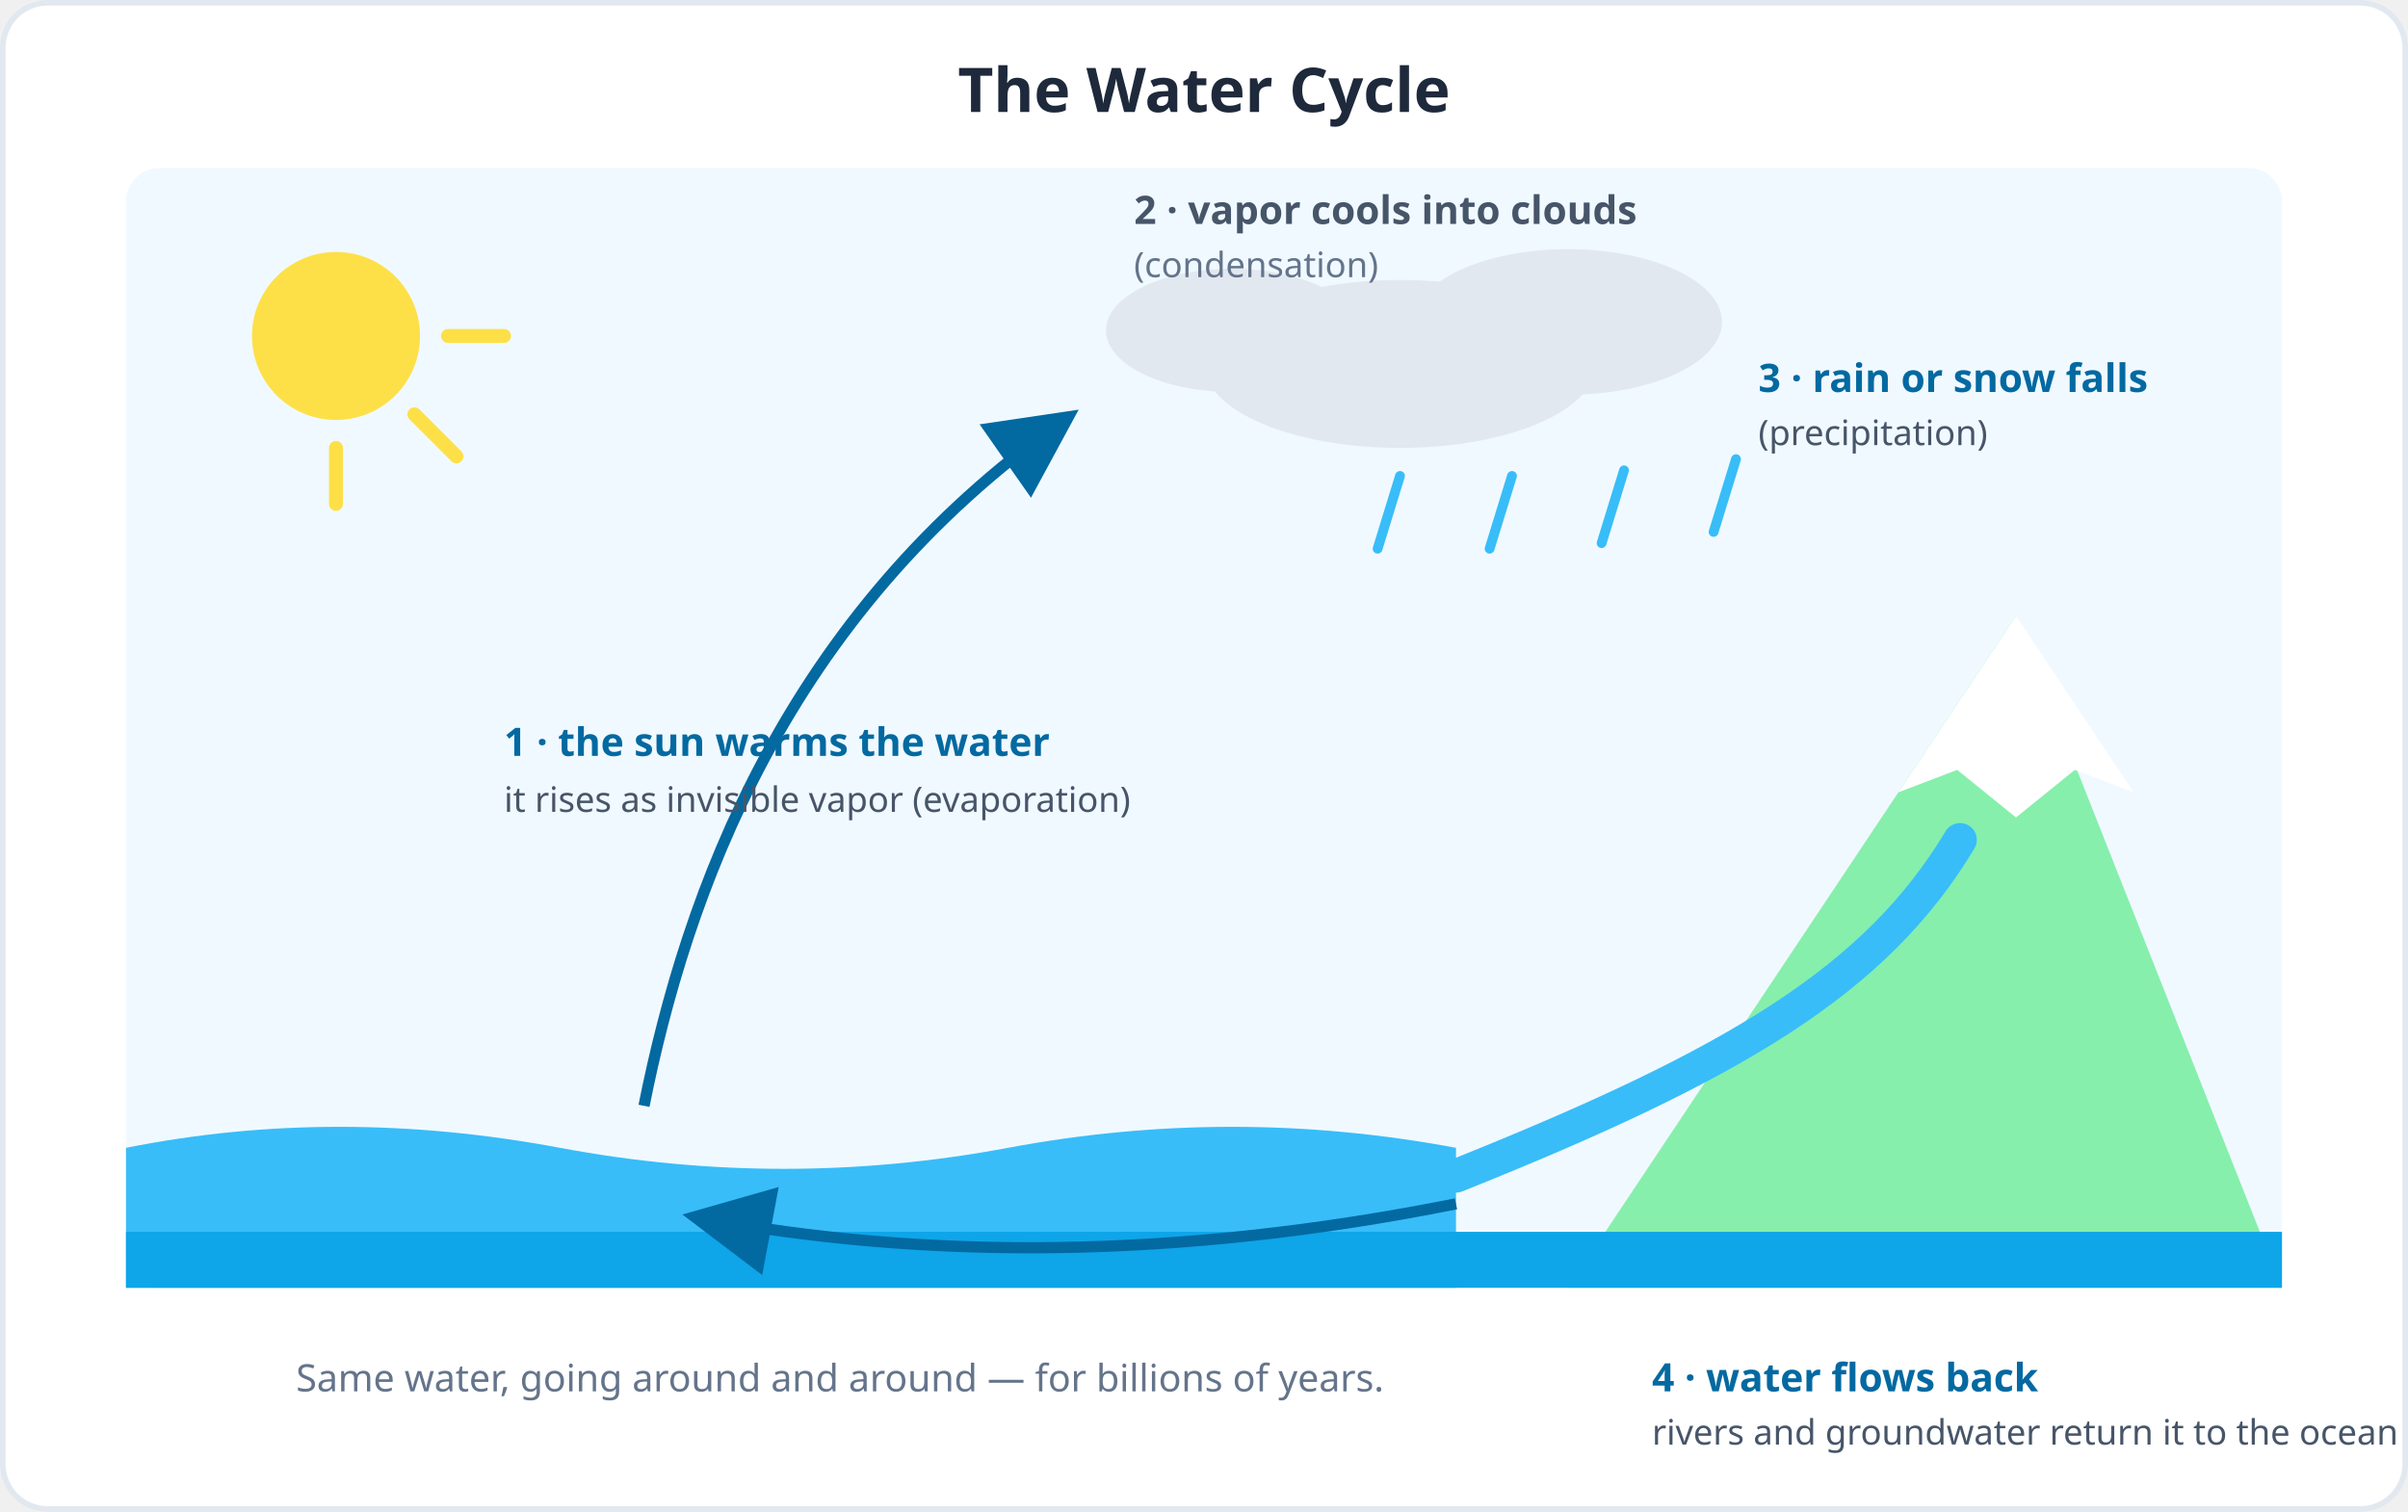
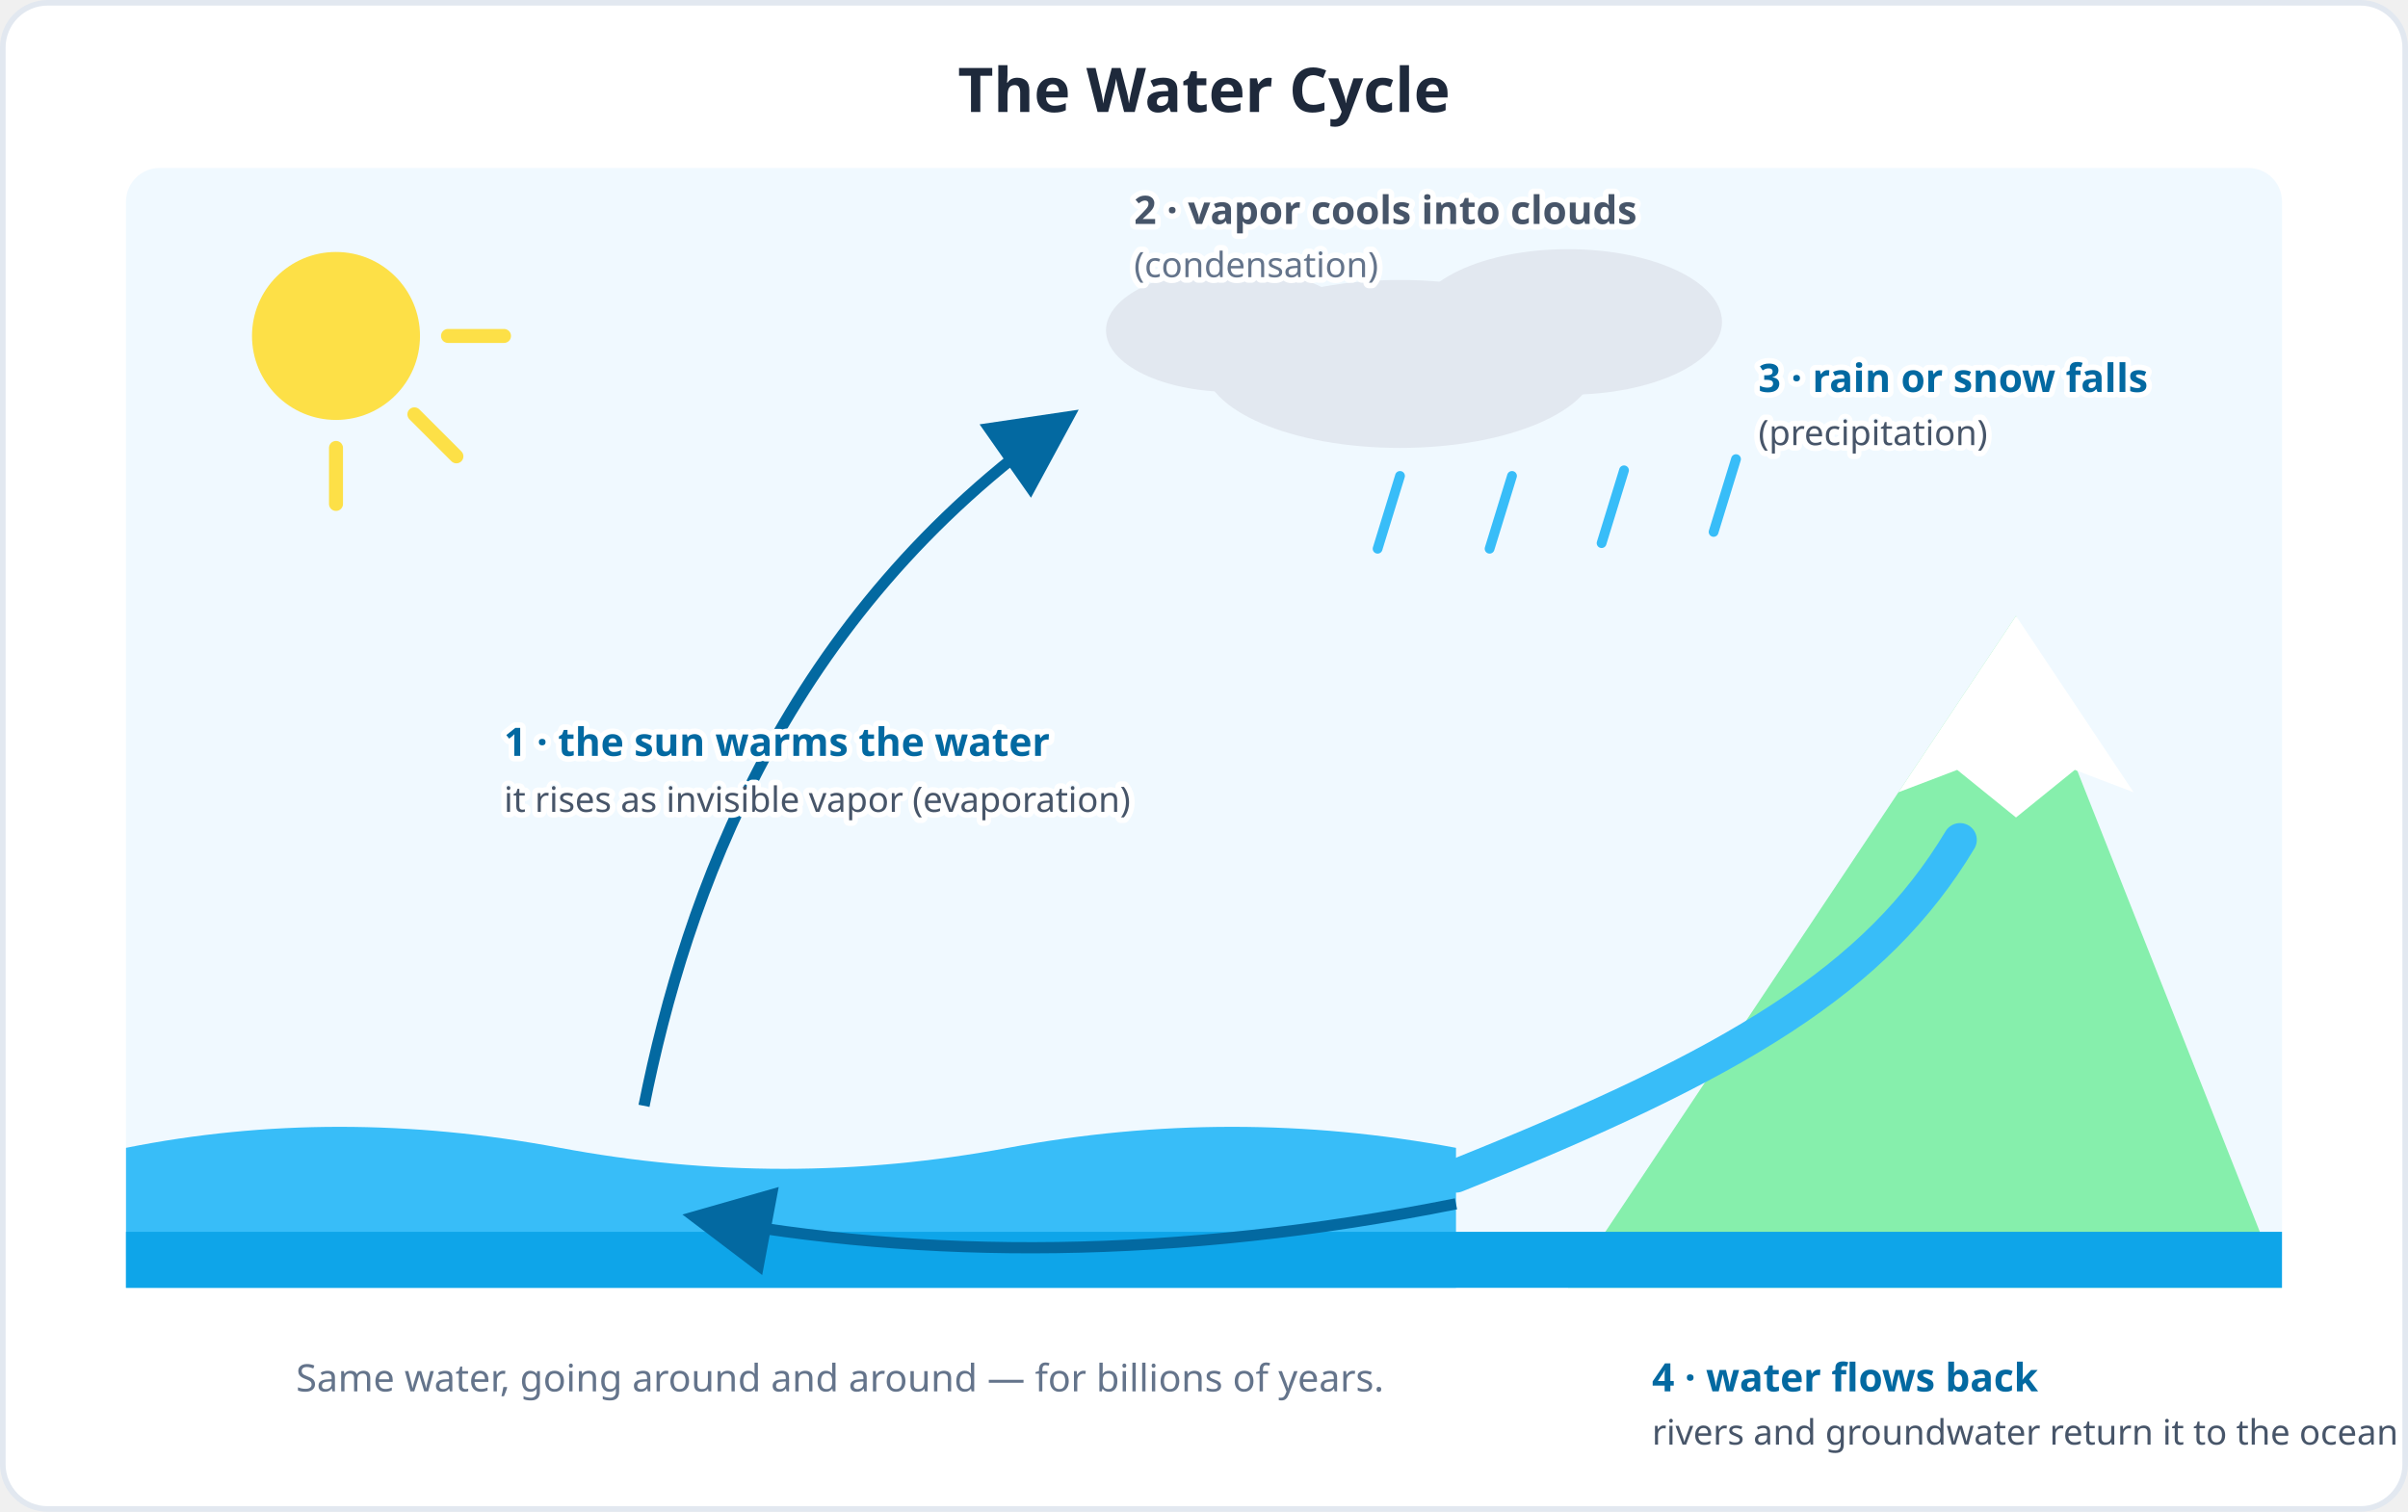
<svg xmlns="http://www.w3.org/2000/svg" viewBox="0 0 860 540" role="img" aria-labelledby="wcTitle">
  <defs>
    <marker id="wcA" viewBox="0 0 10 10" refX="8" refY="5" markerWidth="8" markerHeight="8" orient="auto-start-reverse">
      <path d="M0,0 L10,5 L0,10 z" fill="#0369a1" />
    </marker>
  </defs>
  <rect x="1" y="1" width="858" height="538" rx="16" fill="#ffffff" stroke="#e2e8f0" stroke-width="2" />
  <text x="430" y="40" text-anchor="middle" font-family="'Segoe UI', system-ui, sans-serif" font-size="22" font-weight="700" fill="#1e293b">The Water Cycle</text>
  <g>
    <rect x="45" y="60" width="770" height="400" rx="12" fill="#f0f9ff" />
    <circle cx="120" cy="120" r="30" fill="#fde047" />
    <g stroke="#fde047" stroke-width="5" stroke-linecap="round">
      <line x1="160" y1="120" x2="180" y2="120" />
      <line x1="148" y1="148" x2="163" y2="163" />
      <line x1="120" y1="160" x2="120" y2="180" />
    </g>
    <polygon points="560,460 720,220 815,460" fill="#86efac" />
    <polygon points="678,283 720,220 762,283 741,275 720,292 699,275" fill="#ffffff" />
    <g fill="#e2e8f0">
      <ellipse cx="500" cy="130" rx="70" ry="30" />
      <ellipse cx="560" cy="115" rx="55" ry="26" />
      <ellipse cx="440" cy="118" rx="45" ry="22" />
    </g>
    <g stroke="#38bdf8" stroke-width="3.5" stroke-linecap="round">
      <line x1="500" y1="170" x2="492" y2="196" />
      <line x1="540" y1="170" x2="532" y2="196" />
      <line x1="580" y1="168" x2="572" y2="194" />
      <line x1="620" y1="164" x2="612" y2="190" />
    </g>
    <path d="M45,410 Q120,395 200,410 T360,410 T520,410 L520,460 L45,460 Z" fill="#38bdf8" />
    <rect x="45" y="440" width="770" height="20" fill="#0ea5e9" />
    <path d="M700,300 C670,350 620,380 520,420" stroke="#38bdf8" stroke-width="12" fill="none" stroke-linecap="round" />
    <g stroke="#0369a1" stroke-width="4" fill="none">
      <path d="M230,395 C245,320 280,220 380,150" marker-end="url(#wcA)" />
      <path d="M520,430 C420,450 330,450 250,435" marker-end="url(#wcA)" />
    </g>
  </g>
-   <g font-family="'Segoe UI', system-ui, sans-serif" font-size="14" font-weight="700">
+   <g font-family="'Segoe UI', system-ui, sans-serif" font-size="14" font-weight="700" stroke="#ffffff" stroke-width="4" paint-order="stroke" stroke-linejoin="round">
    <text x="180" y="270" fill="#0369a1">1 · the sun warms the water</text>
    <text x="180" y="290" font-weight="400" font-size="12.5" fill="#475569">it rises as invisible vapor (evaporation)</text>
    <text x="405" y="80" fill="#475569">2 · vapor cools into clouds</text>
    <text x="405" y="99" font-weight="400" font-size="12.5" fill="#64748b">(condensation)</text>
    <text x="628" y="140" fill="#0369a1">3 · rain or snow falls</text>
    <text x="628" y="159" font-weight="400" font-size="12.5" fill="#475569">(precipitation)</text>
    <text x="590" y="497" fill="#0369a1">4 · water flows back</text>
    <text x="590" y="516" font-weight="400" font-size="12.5" fill="#475569">rivers and groundwater return it to the ocean</text>
  </g>
  <text x="300" y="497" text-anchor="middle" font-family="'Segoe UI', system-ui, sans-serif" font-size="13.5" fill="#64748b">Same water, going around and around — for billions of years.</text>
</svg>
